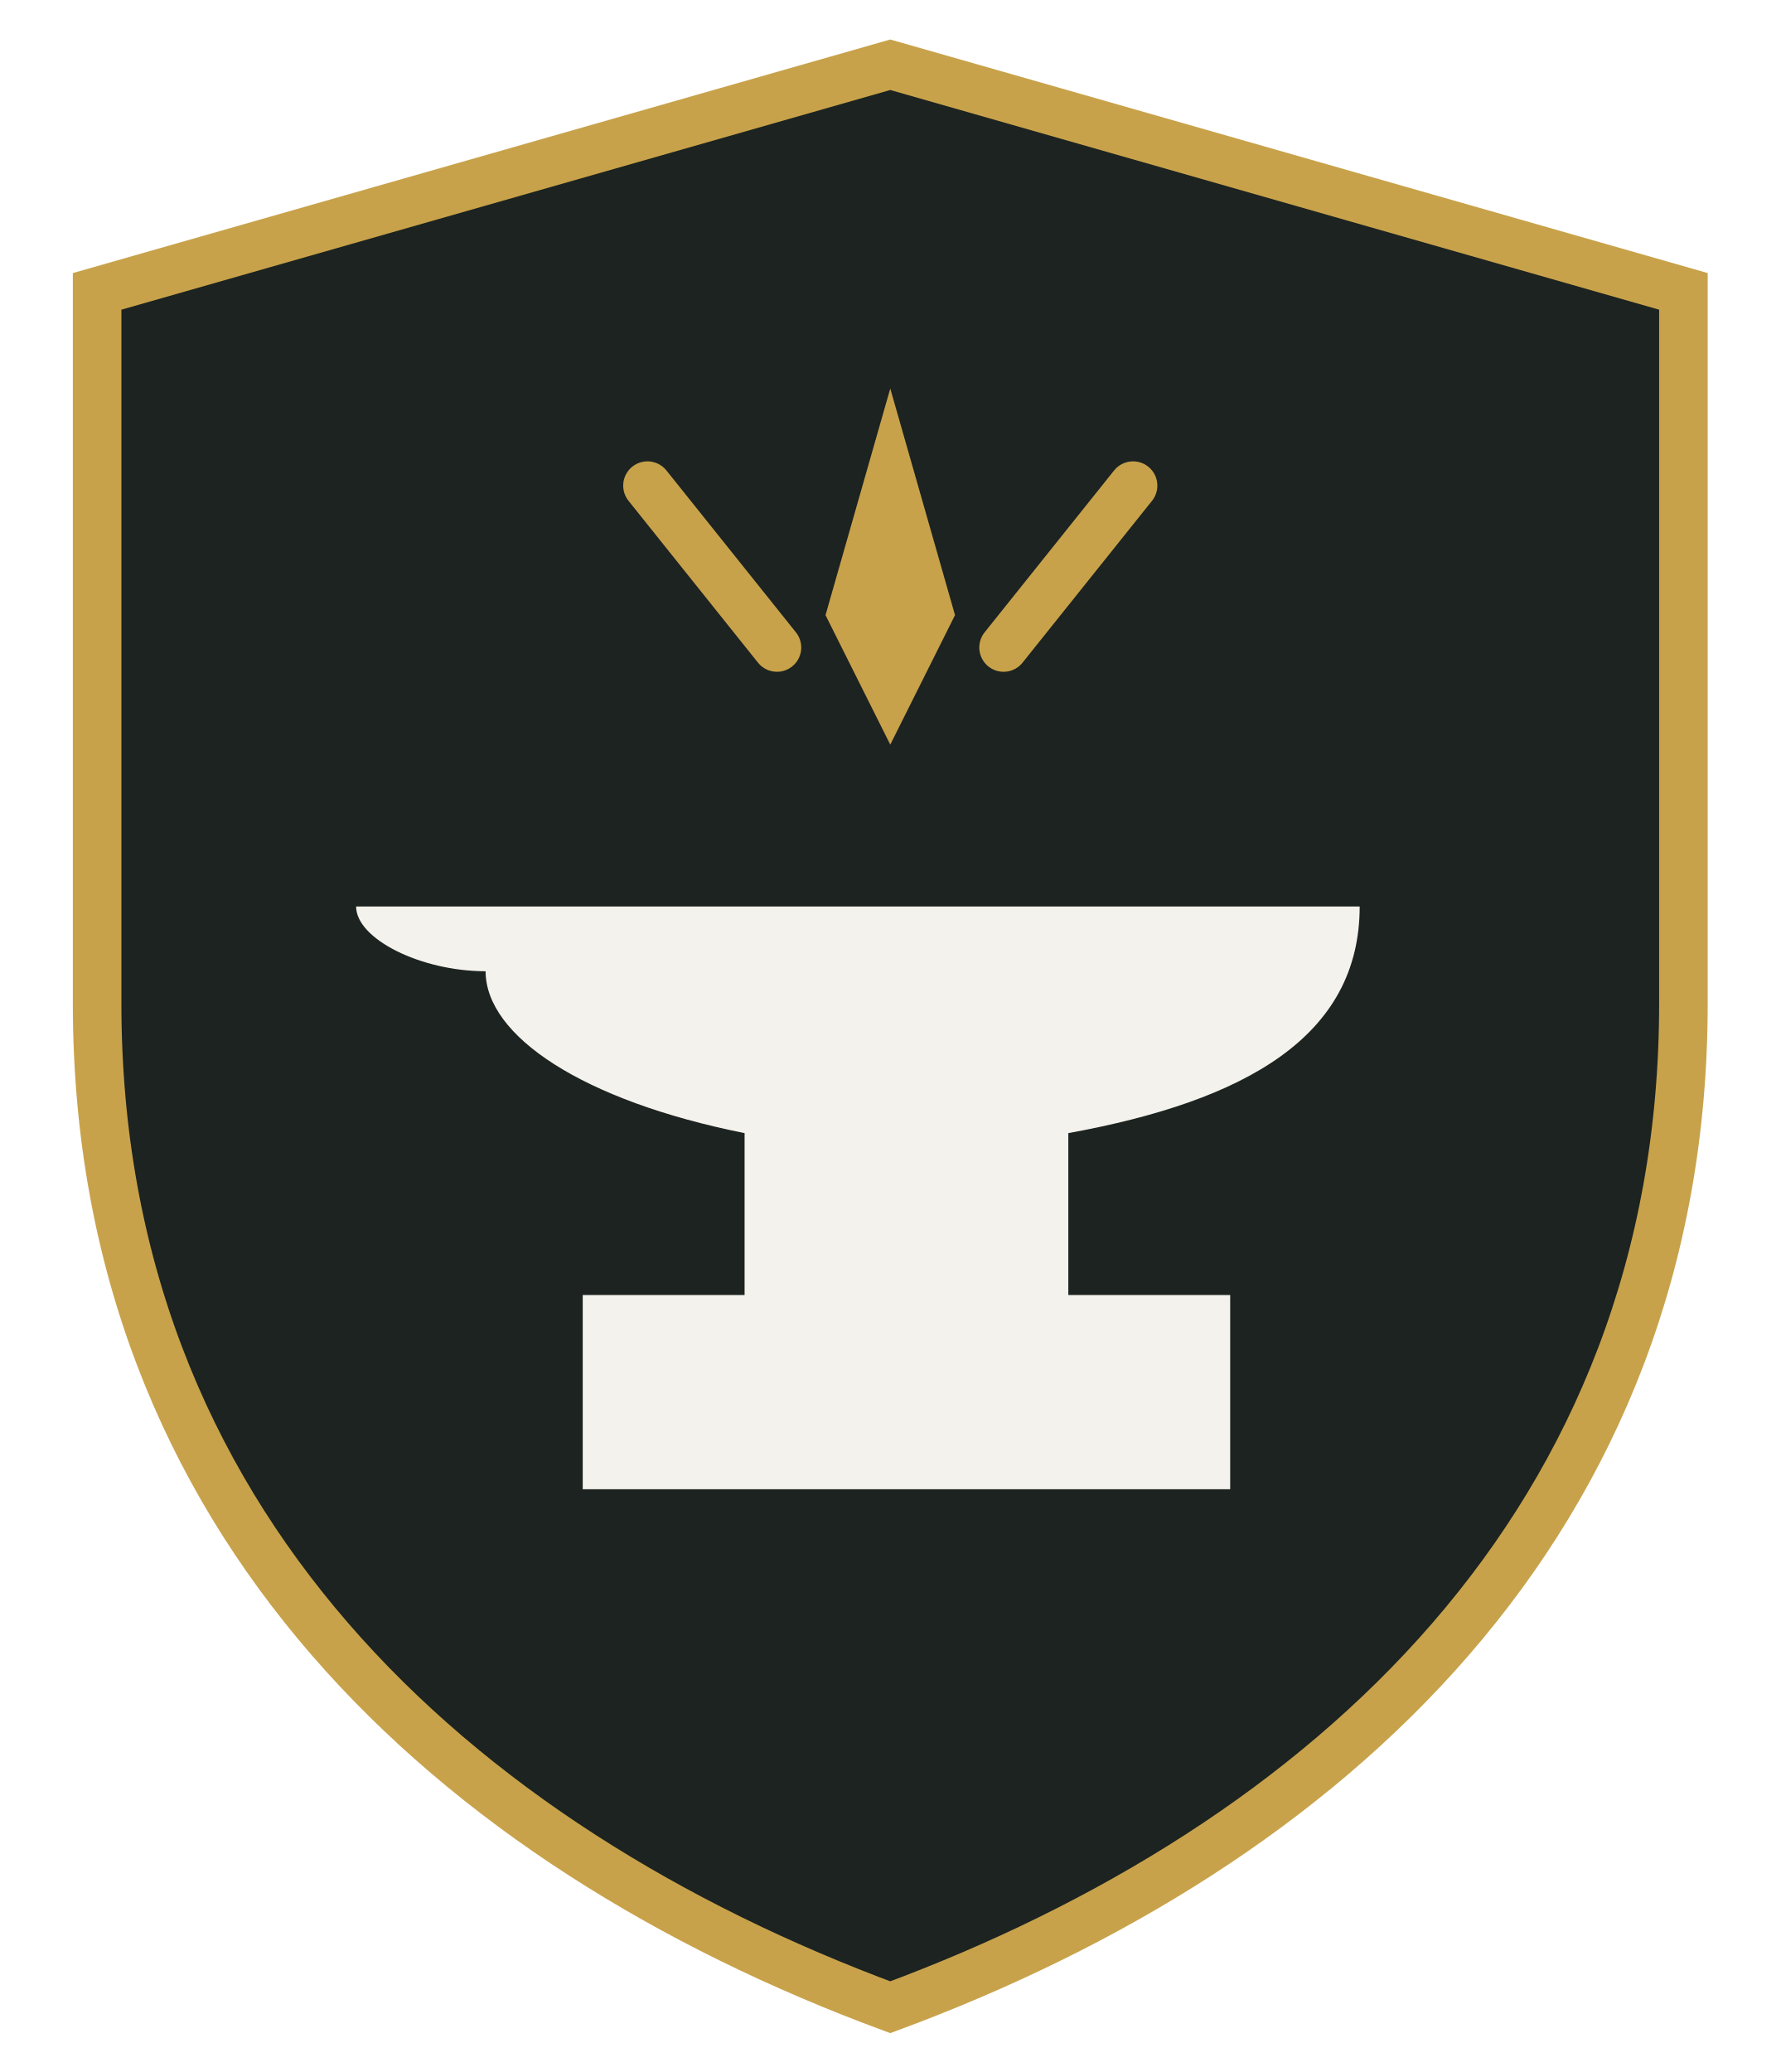
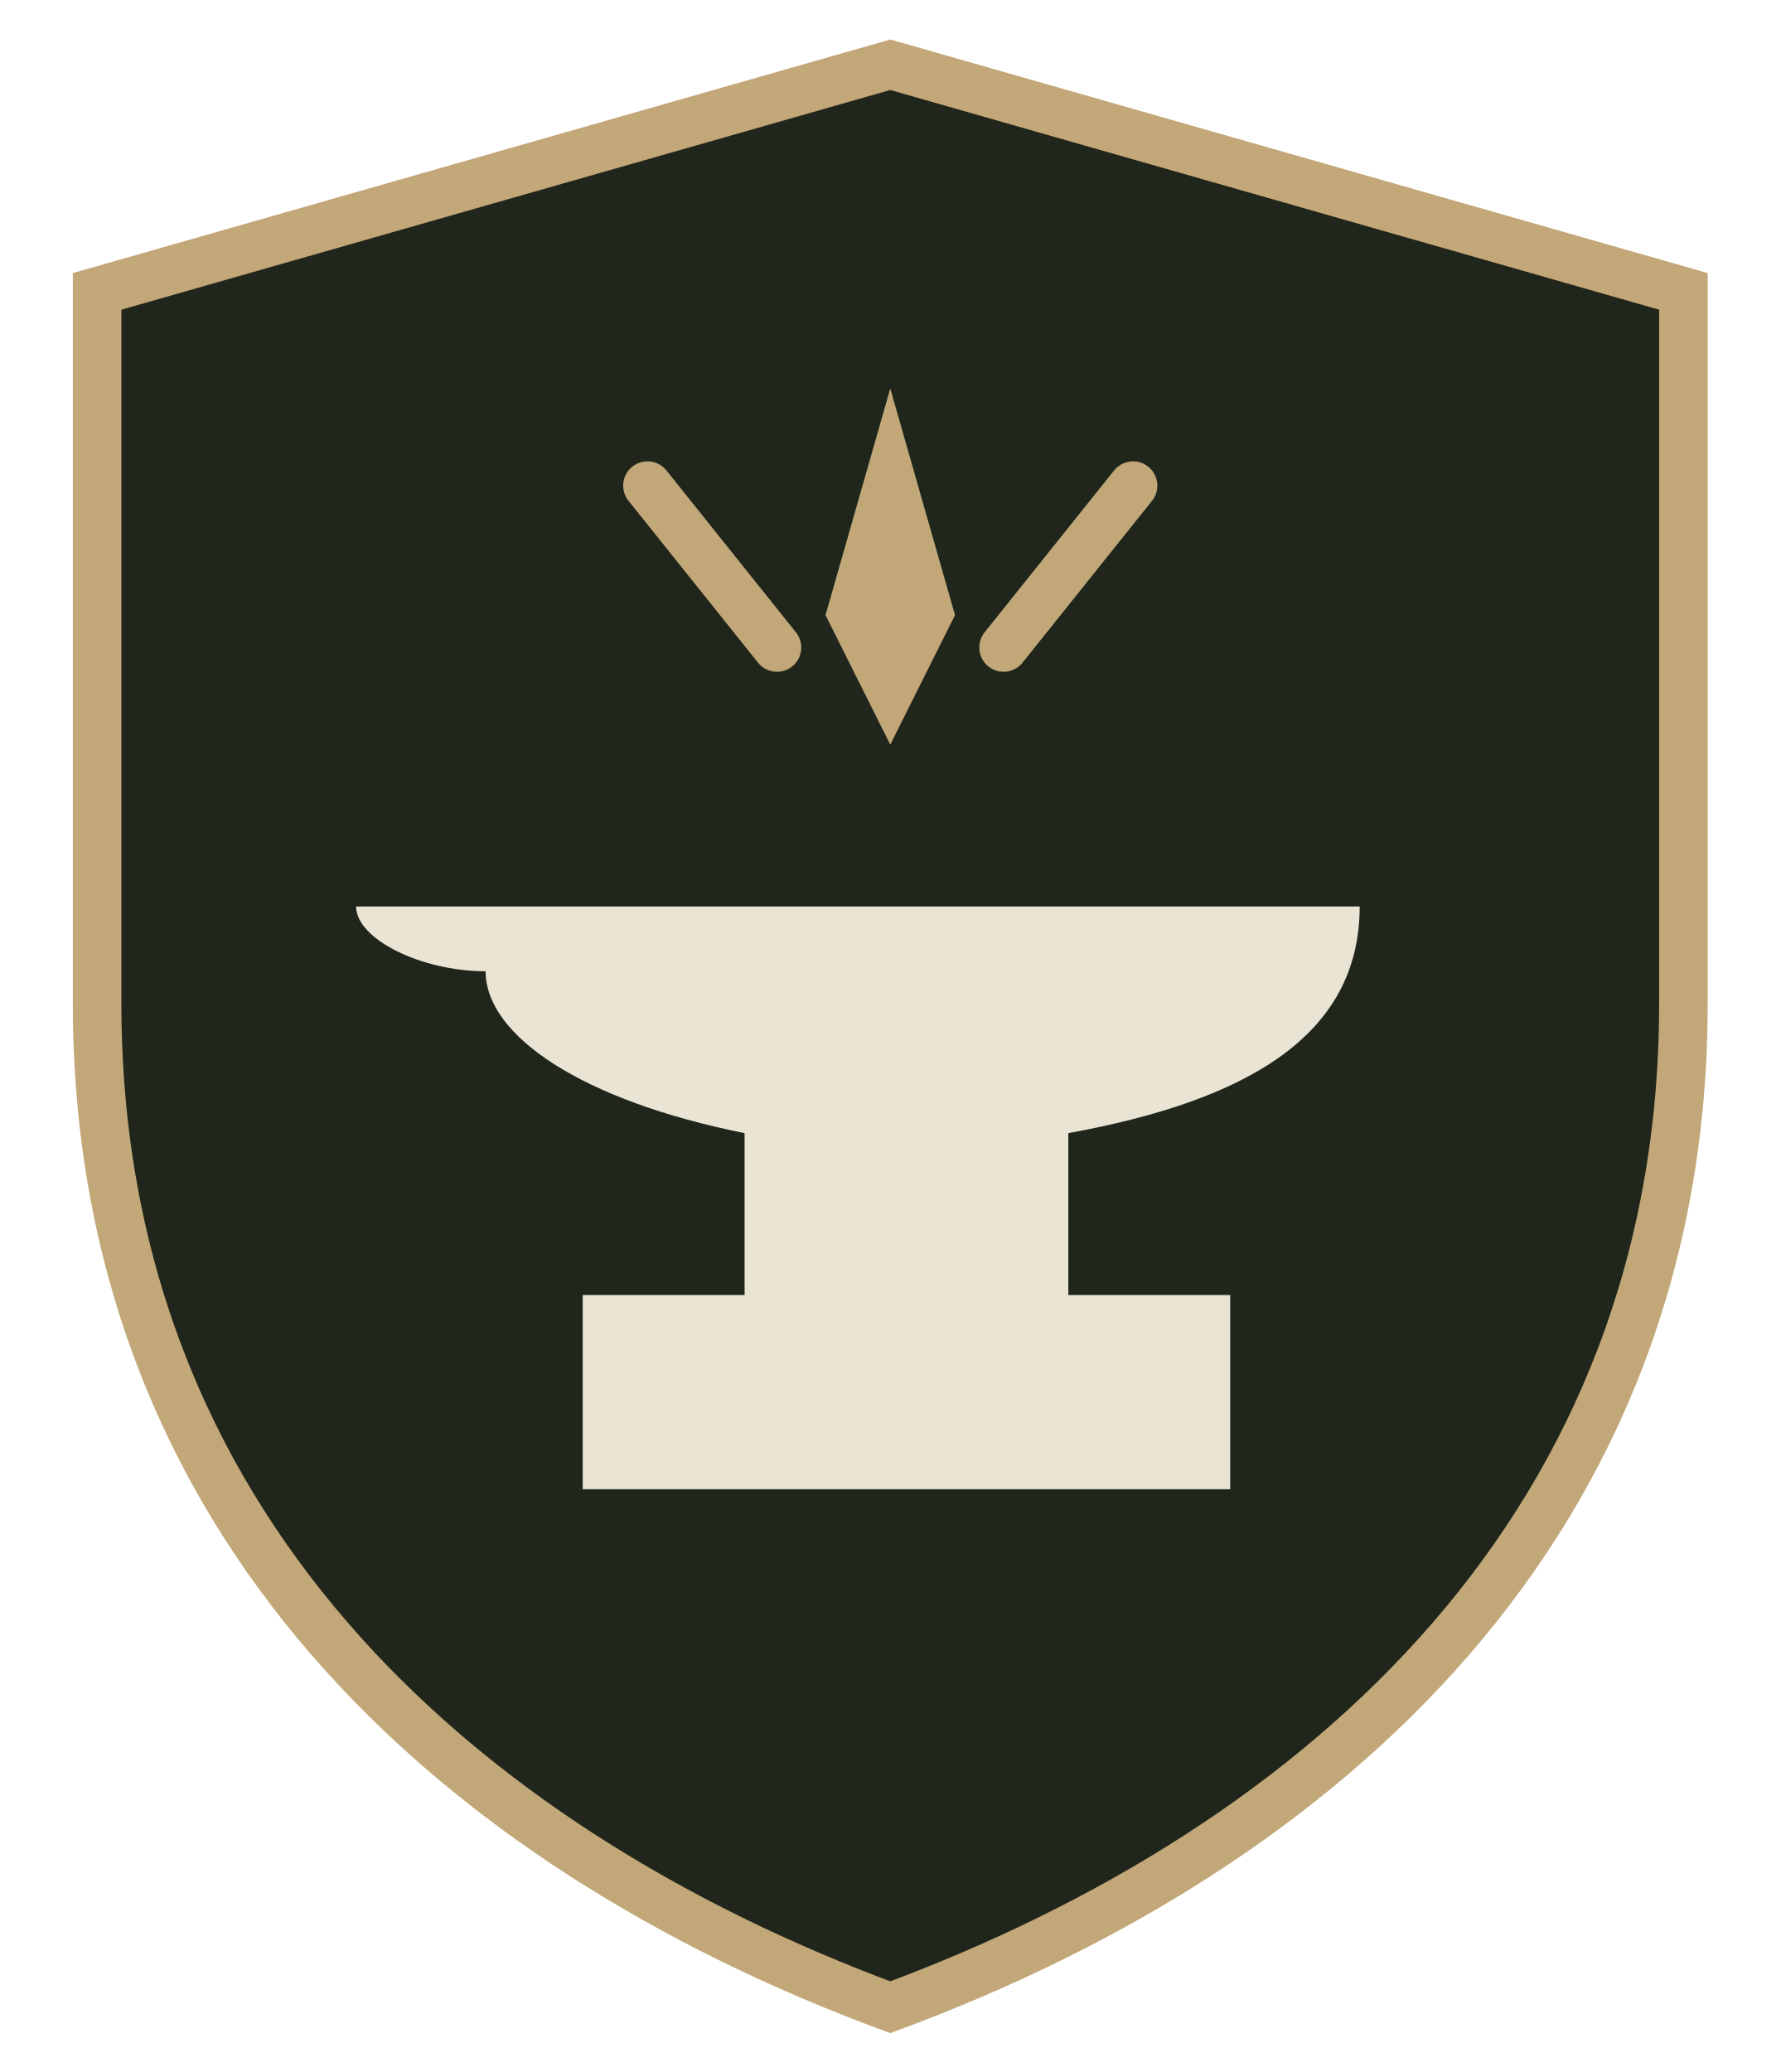
<svg xmlns="http://www.w3.org/2000/svg" viewBox="0 0 110 128" width="110" height="128" role="img" aria-label="Anvil fires insignia">
-   <path d="M55 4 L104 18 V62 C104 94 82 114 55 124 C28 114 6 94 6 62 V18 Z" fill="#1c2321" stroke="#c8a24a" stroke-width="3" />
-   <path d="M22 56 H84 C84 64 77 68 66 70 V80 H76 V92 H36 V80 H46 V70 C36 68 30 64 30 60 C26 60 22 58 22 56 Z" fill="#f4f2ec" />
-   <path d="M55 24 L59 38 L55 46 L51 38 Z" fill="#c8a24a" />
-   <path d="M40 30 L48 40 M70 30 L62 40" stroke="#c8a24a" stroke-width="3" stroke-linecap="round" />
+   <path d="M55 4 L104 18 V62 C104 94 82 114 55 124 C28 114 6 94 6 62 V18 Z" fill="#20261c" stroke="#c2a878" stroke-width="3" />
+   <path d="M22 56 H84 C84 64 77 68 66 70 V80 H76 V92 H36 V80 H46 V70 C36 68 30 64 30 60 C26 60 22 58 22 56 Z" fill="#e9e4d3" />
+   <path d="M55 24 L59 38 L55 46 L51 38 Z" fill="#c2a878" />
+   <path d="M40 30 L48 40 M70 30 L62 40" stroke="#c2a878" stroke-width="3" stroke-linecap="round" />
</svg>
